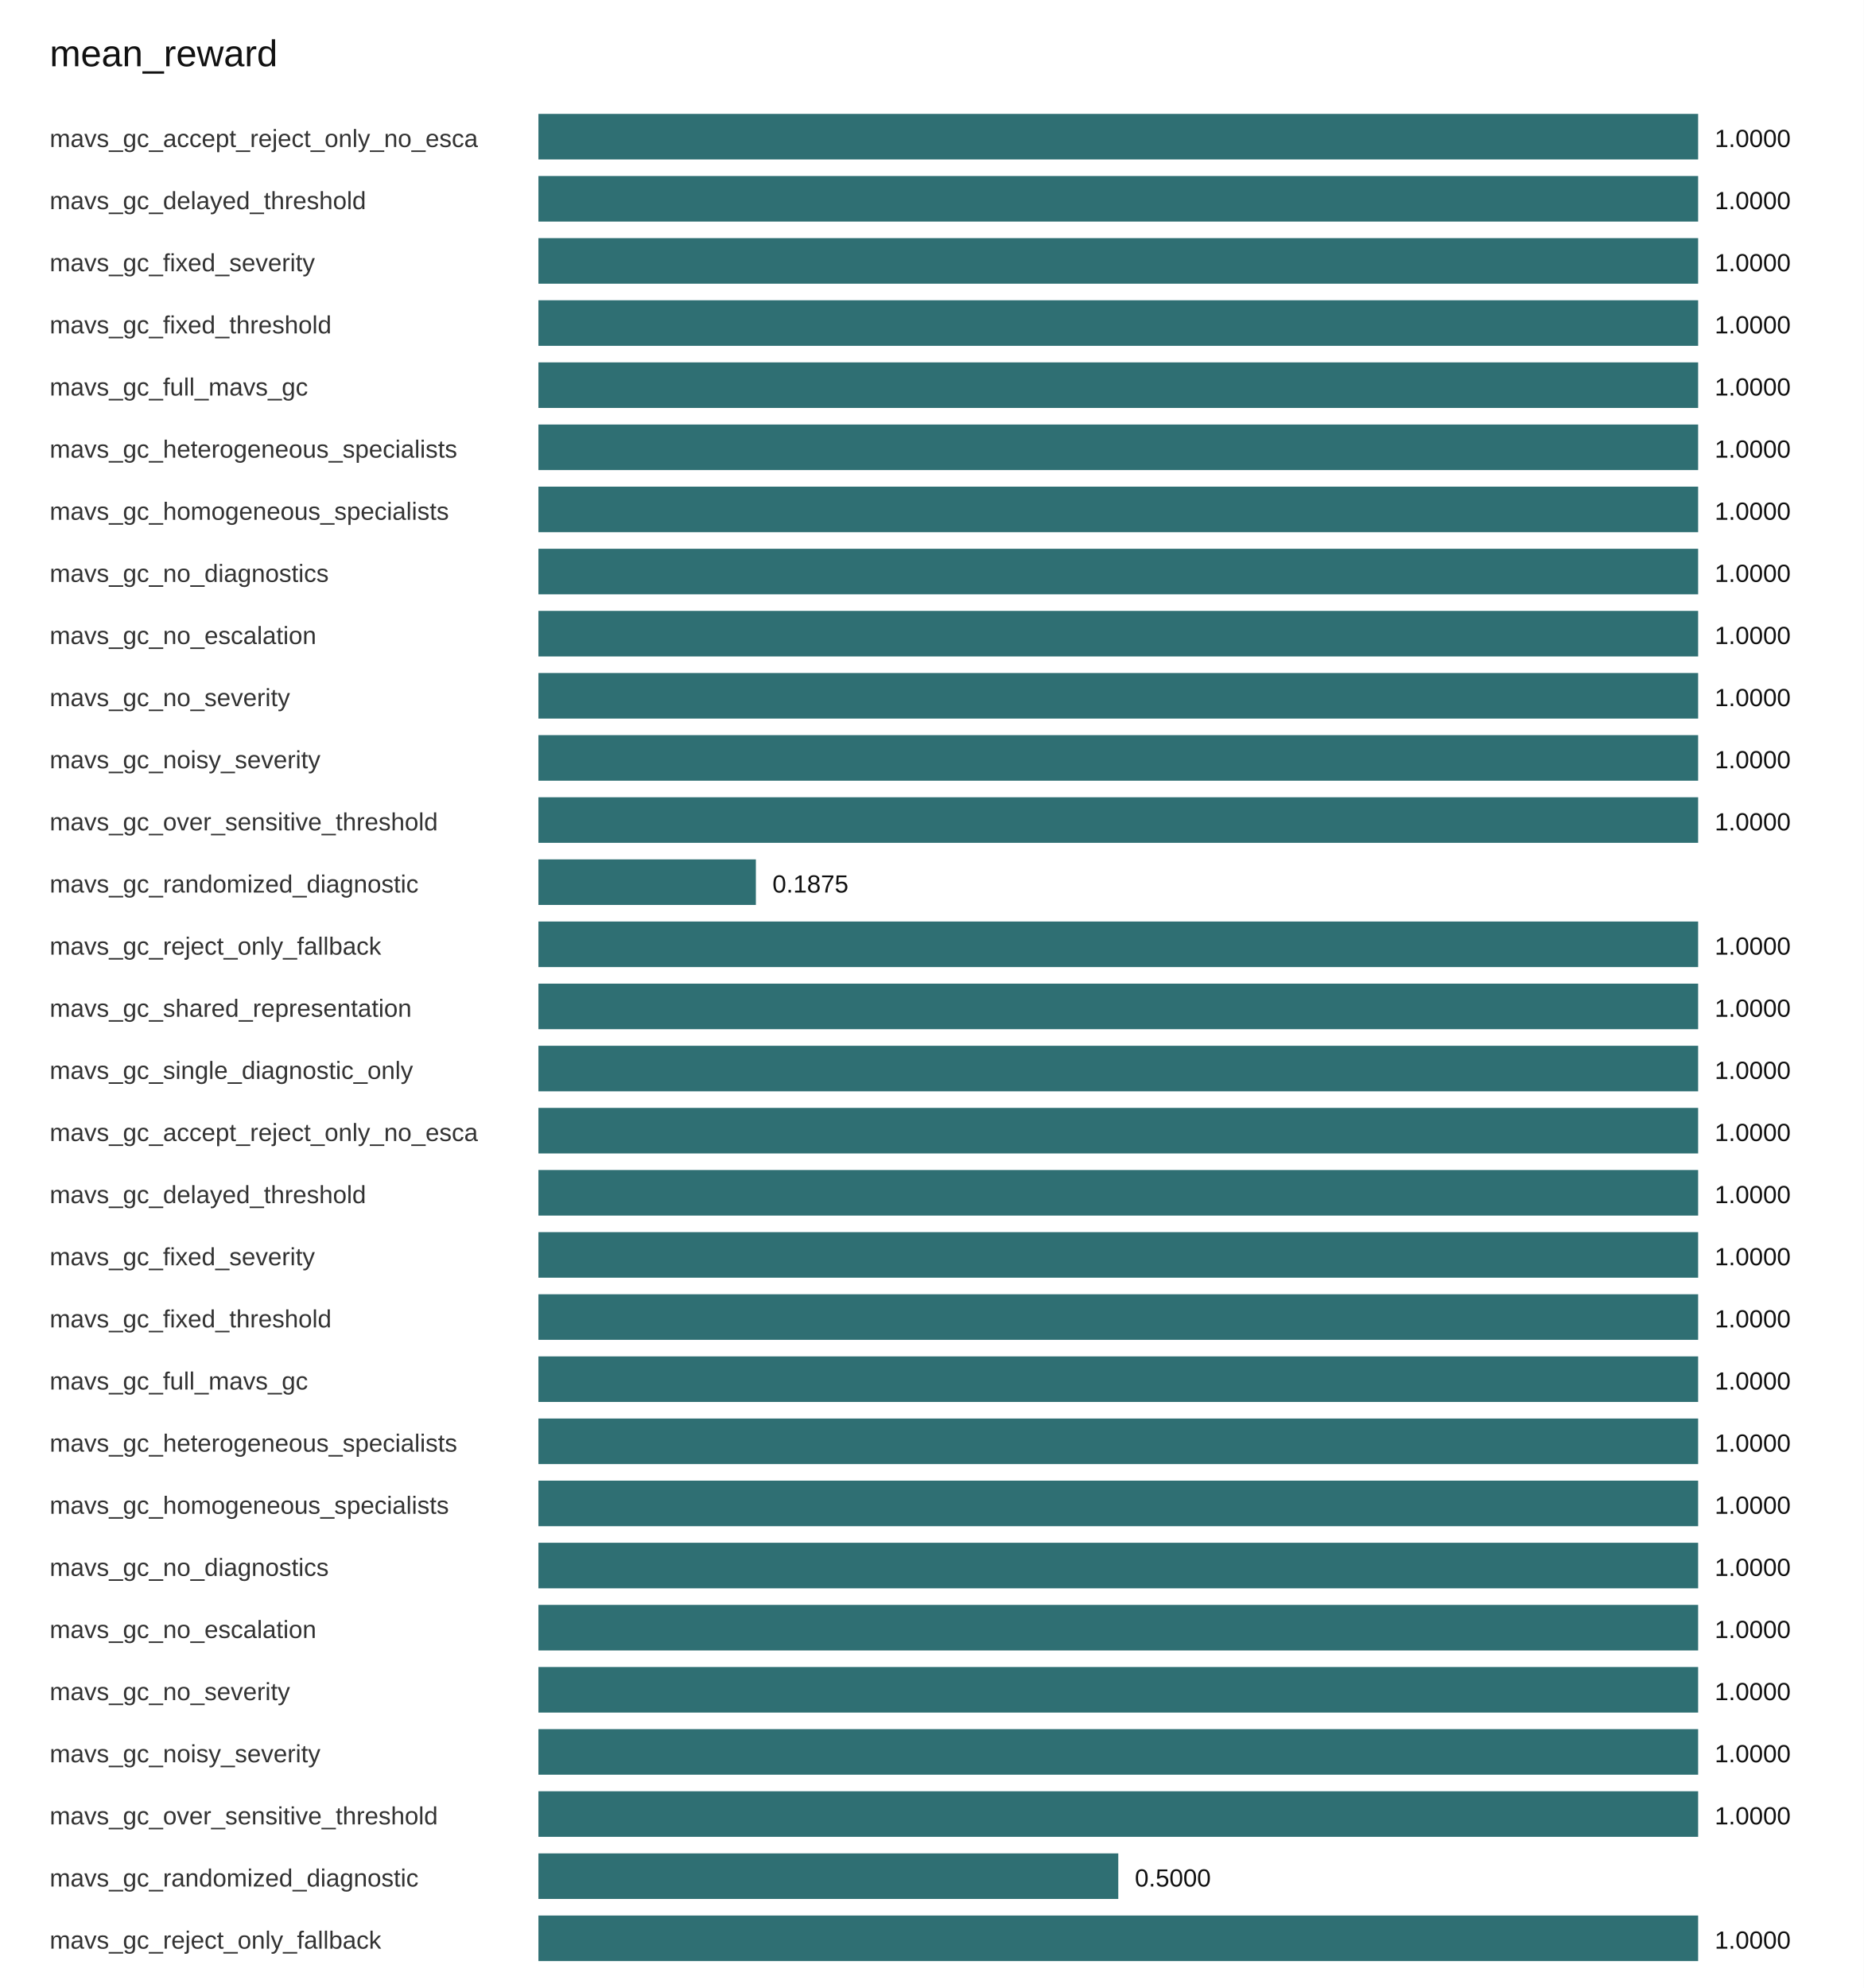
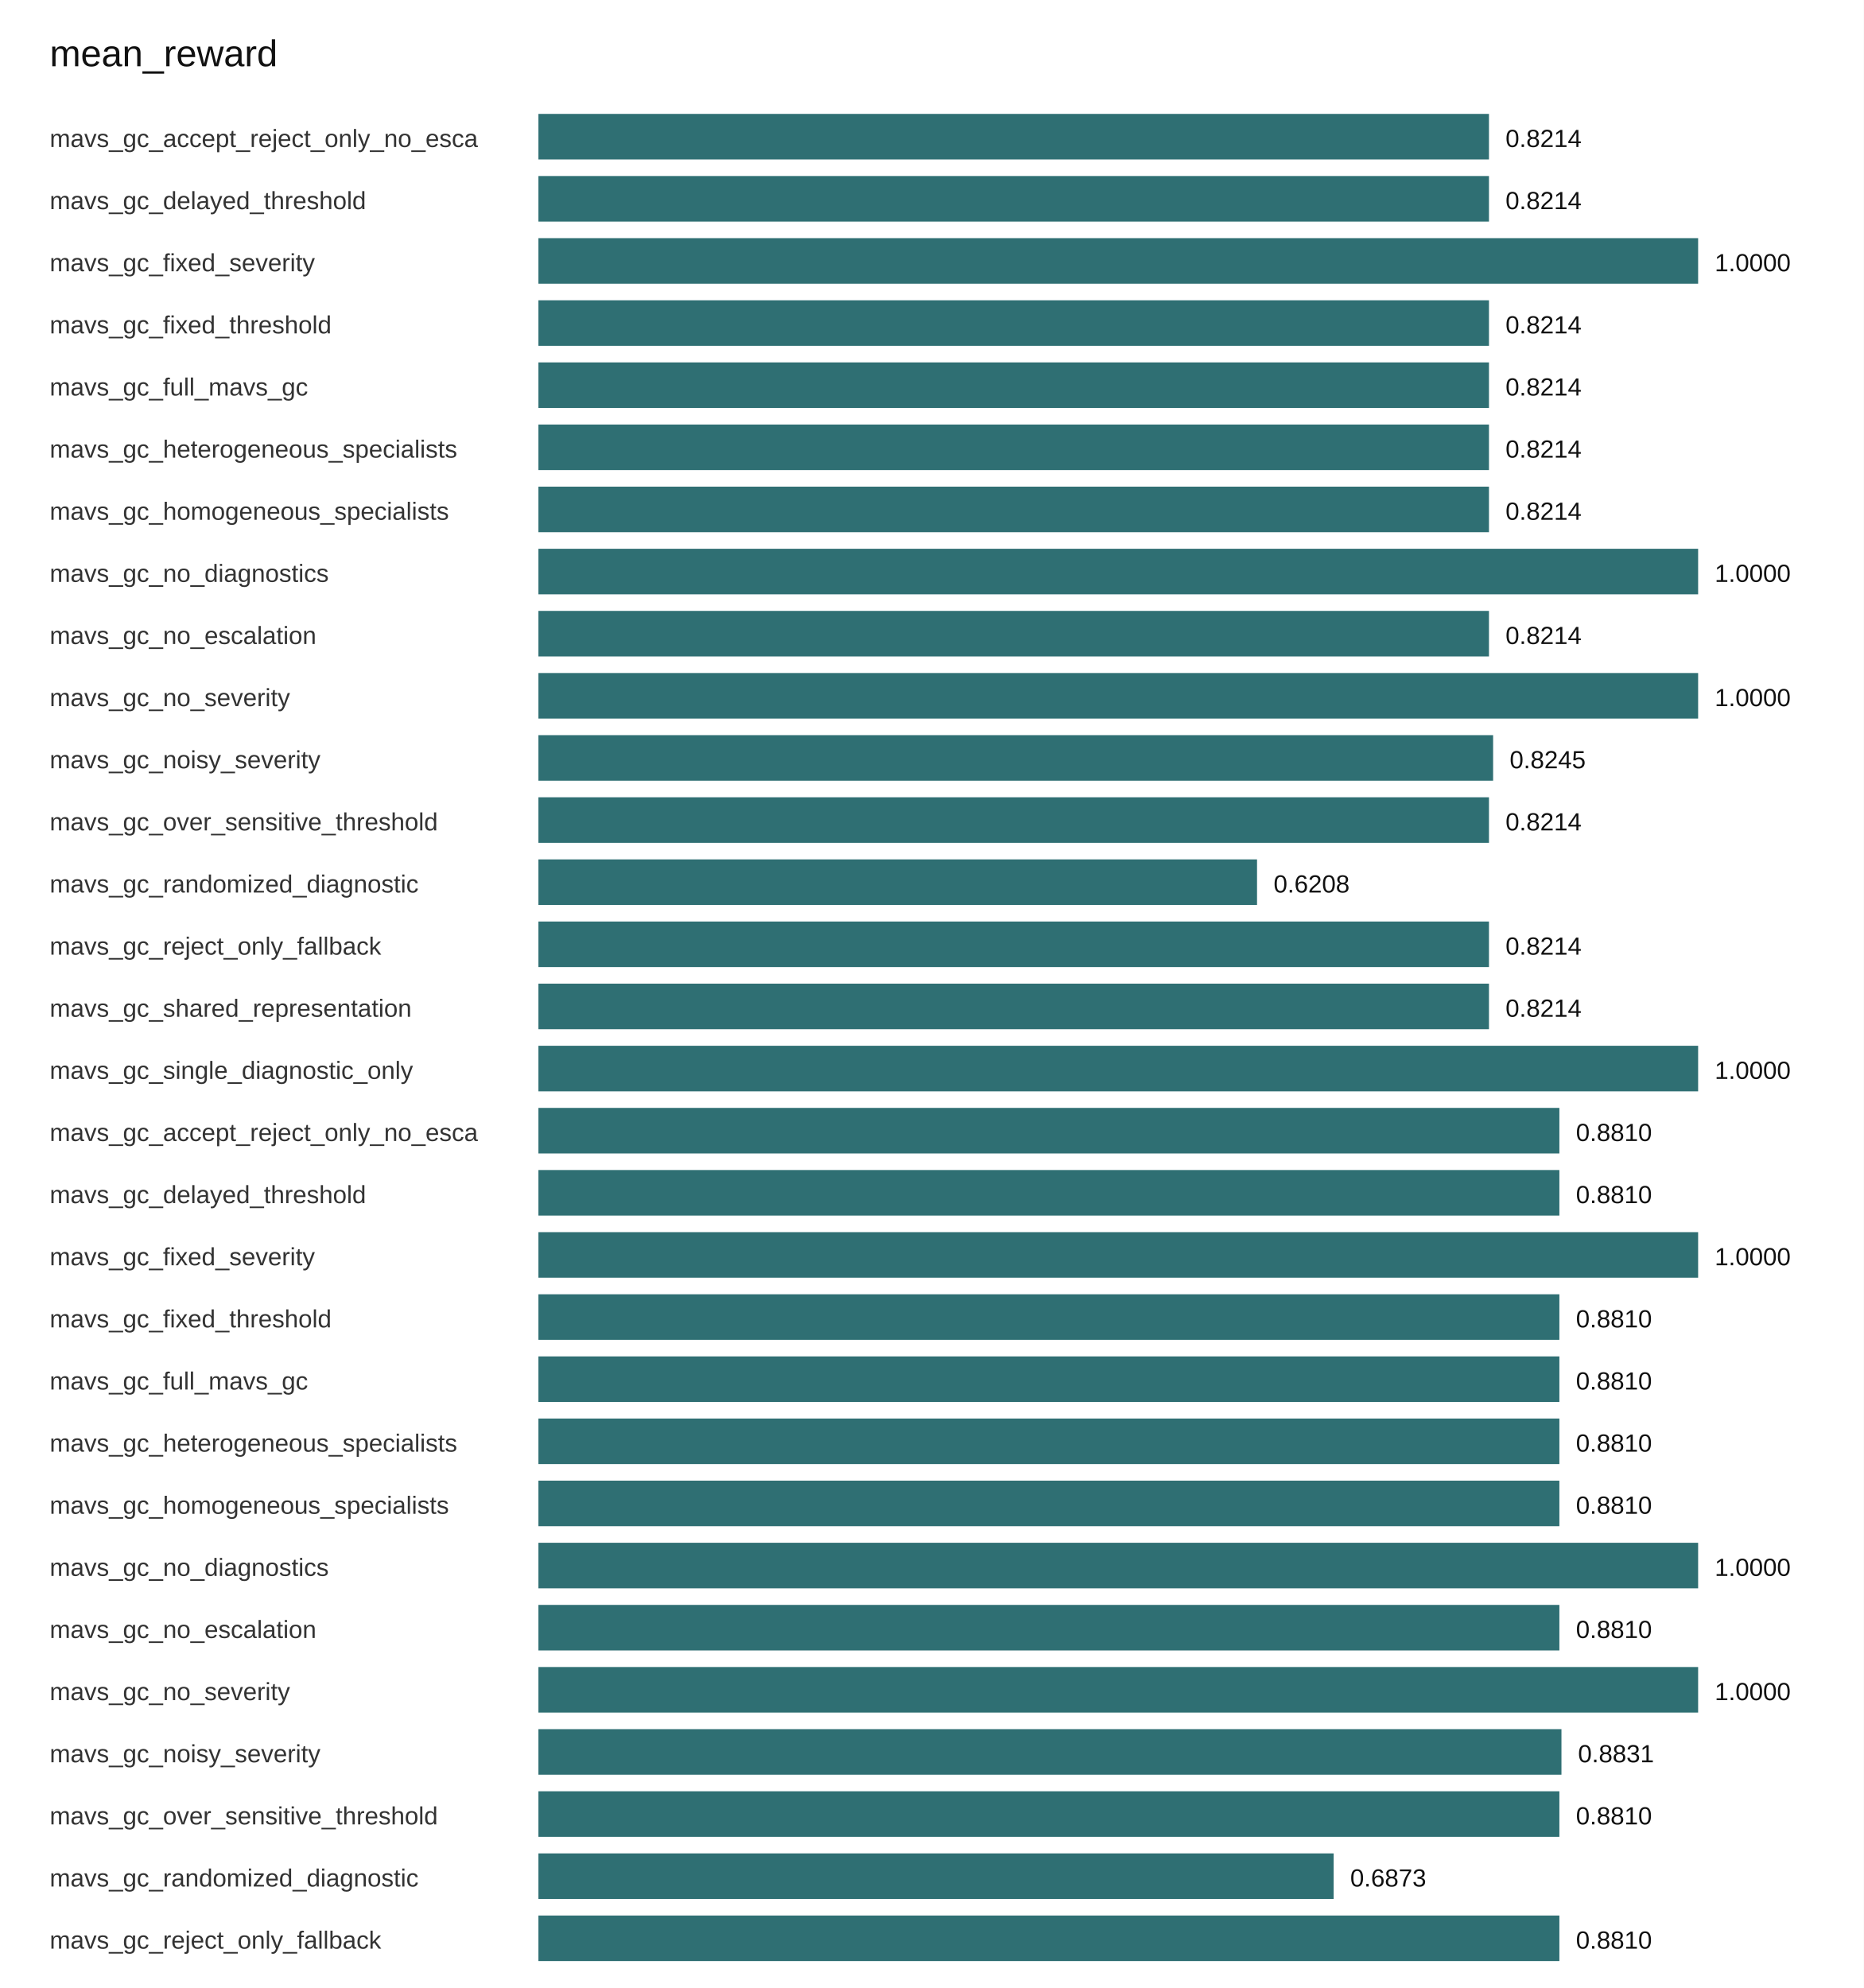
<svg xmlns="http://www.w3.org/2000/svg" width="900" height="960" viewBox="0 0 900 960">
  <rect width="100%" height="100%" fill="#ffffff" />
  <text x="24" y="32" font-family="Arial" font-size="18" fill="#111111">mean_reward</text>
  <text x="24" y="71" font-family="Arial" font-size="12" fill="#333333">mavs_gc_accept_reject_only_no_esca</text>
-   <rect x="260" y="55" width="560" height="22" fill="#2f6f73" />
-   <text x="828" y="71" font-family="Arial" font-size="12" fill="#111111">1.0000</text>
+   <rect x="260" y="55" width="459" height="22" fill="#2f6f73" />
+   <text x="727" y="71" font-family="Arial" font-size="12" fill="#111111">0.8214</text>
  <text x="24" y="101" font-family="Arial" font-size="12" fill="#333333">mavs_gc_delayed_threshold</text>
-   <rect x="260" y="85" width="560" height="22" fill="#2f6f73" />
-   <text x="828" y="101" font-family="Arial" font-size="12" fill="#111111">1.0000</text>
+   <rect x="260" y="85" width="459" height="22" fill="#2f6f73" />
+   <text x="727" y="101" font-family="Arial" font-size="12" fill="#111111">0.8214</text>
  <text x="24" y="131" font-family="Arial" font-size="12" fill="#333333">mavs_gc_fixed_severity</text>
  <rect x="260" y="115" width="560" height="22" fill="#2f6f73" />
  <text x="828" y="131" font-family="Arial" font-size="12" fill="#111111">1.0000</text>
  <text x="24" y="161" font-family="Arial" font-size="12" fill="#333333">mavs_gc_fixed_threshold</text>
-   <rect x="260" y="145" width="560" height="22" fill="#2f6f73" />
-   <text x="828" y="161" font-family="Arial" font-size="12" fill="#111111">1.0000</text>
+   <rect x="260" y="145" width="459" height="22" fill="#2f6f73" />
+   <text x="727" y="161" font-family="Arial" font-size="12" fill="#111111">0.8214</text>
  <text x="24" y="191" font-family="Arial" font-size="12" fill="#333333">mavs_gc_full_mavs_gc</text>
-   <rect x="260" y="175" width="560" height="22" fill="#2f6f73" />
-   <text x="828" y="191" font-family="Arial" font-size="12" fill="#111111">1.0000</text>
+   <rect x="260" y="175" width="459" height="22" fill="#2f6f73" />
+   <text x="727" y="191" font-family="Arial" font-size="12" fill="#111111">0.8214</text>
  <text x="24" y="221" font-family="Arial" font-size="12" fill="#333333">mavs_gc_heterogeneous_specialists</text>
-   <rect x="260" y="205" width="560" height="22" fill="#2f6f73" />
-   <text x="828" y="221" font-family="Arial" font-size="12" fill="#111111">1.0000</text>
+   <rect x="260" y="205" width="459" height="22" fill="#2f6f73" />
+   <text x="727" y="221" font-family="Arial" font-size="12" fill="#111111">0.8214</text>
  <text x="24" y="251" font-family="Arial" font-size="12" fill="#333333">mavs_gc_homogeneous_specialists</text>
-   <rect x="260" y="235" width="560" height="22" fill="#2f6f73" />
-   <text x="828" y="251" font-family="Arial" font-size="12" fill="#111111">1.0000</text>
+   <rect x="260" y="235" width="459" height="22" fill="#2f6f73" />
+   <text x="727" y="251" font-family="Arial" font-size="12" fill="#111111">0.8214</text>
  <text x="24" y="281" font-family="Arial" font-size="12" fill="#333333">mavs_gc_no_diagnostics</text>
  <rect x="260" y="265" width="560" height="22" fill="#2f6f73" />
  <text x="828" y="281" font-family="Arial" font-size="12" fill="#111111">1.0000</text>
  <text x="24" y="311" font-family="Arial" font-size="12" fill="#333333">mavs_gc_no_escalation</text>
-   <rect x="260" y="295" width="560" height="22" fill="#2f6f73" />
-   <text x="828" y="311" font-family="Arial" font-size="12" fill="#111111">1.0000</text>
+   <rect x="260" y="295" width="459" height="22" fill="#2f6f73" />
+   <text x="727" y="311" font-family="Arial" font-size="12" fill="#111111">0.8214</text>
  <text x="24" y="341" font-family="Arial" font-size="12" fill="#333333">mavs_gc_no_severity</text>
  <rect x="260" y="325" width="560" height="22" fill="#2f6f73" />
  <text x="828" y="341" font-family="Arial" font-size="12" fill="#111111">1.0000</text>
  <text x="24" y="371" font-family="Arial" font-size="12" fill="#333333">mavs_gc_noisy_severity</text>
-   <rect x="260" y="355" width="560" height="22" fill="#2f6f73" />
-   <text x="828" y="371" font-family="Arial" font-size="12" fill="#111111">1.0000</text>
+   <rect x="260" y="355" width="461" height="22" fill="#2f6f73" />
+   <text x="729" y="371" font-family="Arial" font-size="12" fill="#111111">0.8245</text>
  <text x="24" y="401" font-family="Arial" font-size="12" fill="#333333">mavs_gc_over_sensitive_threshold</text>
-   <rect x="260" y="385" width="560" height="22" fill="#2f6f73" />
-   <text x="828" y="401" font-family="Arial" font-size="12" fill="#111111">1.0000</text>
+   <rect x="260" y="385" width="459" height="22" fill="#2f6f73" />
+   <text x="727" y="401" font-family="Arial" font-size="12" fill="#111111">0.8214</text>
  <text x="24" y="431" font-family="Arial" font-size="12" fill="#333333">mavs_gc_randomized_diagnostic</text>
-   <rect x="260" y="415" width="105" height="22" fill="#2f6f73" />
-   <text x="373" y="431" font-family="Arial" font-size="12" fill="#111111">0.1875</text>
+   <rect x="260" y="415" width="347" height="22" fill="#2f6f73" />
+   <text x="615" y="431" font-family="Arial" font-size="12" fill="#111111">0.6208</text>
  <text x="24" y="461" font-family="Arial" font-size="12" fill="#333333">mavs_gc_reject_only_fallback</text>
-   <rect x="260" y="445" width="560" height="22" fill="#2f6f73" />
-   <text x="828" y="461" font-family="Arial" font-size="12" fill="#111111">1.0000</text>
+   <rect x="260" y="445" width="459" height="22" fill="#2f6f73" />
+   <text x="727" y="461" font-family="Arial" font-size="12" fill="#111111">0.8214</text>
  <text x="24" y="491" font-family="Arial" font-size="12" fill="#333333">mavs_gc_shared_representation</text>
-   <rect x="260" y="475" width="560" height="22" fill="#2f6f73" />
-   <text x="828" y="491" font-family="Arial" font-size="12" fill="#111111">1.0000</text>
+   <rect x="260" y="475" width="459" height="22" fill="#2f6f73" />
+   <text x="727" y="491" font-family="Arial" font-size="12" fill="#111111">0.8214</text>
  <text x="24" y="521" font-family="Arial" font-size="12" fill="#333333">mavs_gc_single_diagnostic_only</text>
  <rect x="260" y="505" width="560" height="22" fill="#2f6f73" />
  <text x="828" y="521" font-family="Arial" font-size="12" fill="#111111">1.0000</text>
  <text x="24" y="551" font-family="Arial" font-size="12" fill="#333333">mavs_gc_accept_reject_only_no_esca</text>
-   <rect x="260" y="535" width="560" height="22" fill="#2f6f73" />
-   <text x="828" y="551" font-family="Arial" font-size="12" fill="#111111">1.0000</text>
+   <rect x="260" y="535" width="493" height="22" fill="#2f6f73" />
+   <text x="761" y="551" font-family="Arial" font-size="12" fill="#111111">0.8810</text>
  <text x="24" y="581" font-family="Arial" font-size="12" fill="#333333">mavs_gc_delayed_threshold</text>
-   <rect x="260" y="565" width="560" height="22" fill="#2f6f73" />
-   <text x="828" y="581" font-family="Arial" font-size="12" fill="#111111">1.0000</text>
+   <rect x="260" y="565" width="493" height="22" fill="#2f6f73" />
+   <text x="761" y="581" font-family="Arial" font-size="12" fill="#111111">0.8810</text>
  <text x="24" y="611" font-family="Arial" font-size="12" fill="#333333">mavs_gc_fixed_severity</text>
  <rect x="260" y="595" width="560" height="22" fill="#2f6f73" />
  <text x="828" y="611" font-family="Arial" font-size="12" fill="#111111">1.0000</text>
  <text x="24" y="641" font-family="Arial" font-size="12" fill="#333333">mavs_gc_fixed_threshold</text>
-   <rect x="260" y="625" width="560" height="22" fill="#2f6f73" />
-   <text x="828" y="641" font-family="Arial" font-size="12" fill="#111111">1.0000</text>
+   <rect x="260" y="625" width="493" height="22" fill="#2f6f73" />
+   <text x="761" y="641" font-family="Arial" font-size="12" fill="#111111">0.8810</text>
  <text x="24" y="671" font-family="Arial" font-size="12" fill="#333333">mavs_gc_full_mavs_gc</text>
-   <rect x="260" y="655" width="560" height="22" fill="#2f6f73" />
-   <text x="828" y="671" font-family="Arial" font-size="12" fill="#111111">1.0000</text>
+   <rect x="260" y="655" width="493" height="22" fill="#2f6f73" />
+   <text x="761" y="671" font-family="Arial" font-size="12" fill="#111111">0.8810</text>
  <text x="24" y="701" font-family="Arial" font-size="12" fill="#333333">mavs_gc_heterogeneous_specialists</text>
-   <rect x="260" y="685" width="560" height="22" fill="#2f6f73" />
-   <text x="828" y="701" font-family="Arial" font-size="12" fill="#111111">1.0000</text>
+   <rect x="260" y="685" width="493" height="22" fill="#2f6f73" />
+   <text x="761" y="701" font-family="Arial" font-size="12" fill="#111111">0.8810</text>
  <text x="24" y="731" font-family="Arial" font-size="12" fill="#333333">mavs_gc_homogeneous_specialists</text>
-   <rect x="260" y="715" width="560" height="22" fill="#2f6f73" />
-   <text x="828" y="731" font-family="Arial" font-size="12" fill="#111111">1.0000</text>
+   <rect x="260" y="715" width="493" height="22" fill="#2f6f73" />
+   <text x="761" y="731" font-family="Arial" font-size="12" fill="#111111">0.8810</text>
  <text x="24" y="761" font-family="Arial" font-size="12" fill="#333333">mavs_gc_no_diagnostics</text>
  <rect x="260" y="745" width="560" height="22" fill="#2f6f73" />
  <text x="828" y="761" font-family="Arial" font-size="12" fill="#111111">1.0000</text>
  <text x="24" y="791" font-family="Arial" font-size="12" fill="#333333">mavs_gc_no_escalation</text>
-   <rect x="260" y="775" width="560" height="22" fill="#2f6f73" />
-   <text x="828" y="791" font-family="Arial" font-size="12" fill="#111111">1.0000</text>
+   <rect x="260" y="775" width="493" height="22" fill="#2f6f73" />
+   <text x="761" y="791" font-family="Arial" font-size="12" fill="#111111">0.8810</text>
  <text x="24" y="821" font-family="Arial" font-size="12" fill="#333333">mavs_gc_no_severity</text>
  <rect x="260" y="805" width="560" height="22" fill="#2f6f73" />
  <text x="828" y="821" font-family="Arial" font-size="12" fill="#111111">1.0000</text>
  <text x="24" y="851" font-family="Arial" font-size="12" fill="#333333">mavs_gc_noisy_severity</text>
-   <rect x="260" y="835" width="560" height="22" fill="#2f6f73" />
-   <text x="828" y="851" font-family="Arial" font-size="12" fill="#111111">1.0000</text>
+   <rect x="260" y="835" width="494" height="22" fill="#2f6f73" />
+   <text x="762" y="851" font-family="Arial" font-size="12" fill="#111111">0.8831</text>
  <text x="24" y="881" font-family="Arial" font-size="12" fill="#333333">mavs_gc_over_sensitive_threshold</text>
-   <rect x="260" y="865" width="560" height="22" fill="#2f6f73" />
-   <text x="828" y="881" font-family="Arial" font-size="12" fill="#111111">1.0000</text>
+   <rect x="260" y="865" width="493" height="22" fill="#2f6f73" />
+   <text x="761" y="881" font-family="Arial" font-size="12" fill="#111111">0.8810</text>
  <text x="24" y="911" font-family="Arial" font-size="12" fill="#333333">mavs_gc_randomized_diagnostic</text>
-   <rect x="260" y="895" width="280" height="22" fill="#2f6f73" />
-   <text x="548" y="911" font-family="Arial" font-size="12" fill="#111111">0.5000</text>
+   <rect x="260" y="895" width="384" height="22" fill="#2f6f73" />
+   <text x="652" y="911" font-family="Arial" font-size="12" fill="#111111">0.6873</text>
  <text x="24" y="941" font-family="Arial" font-size="12" fill="#333333">mavs_gc_reject_only_fallback</text>
-   <rect x="260" y="925" width="560" height="22" fill="#2f6f73" />
-   <text x="828" y="941" font-family="Arial" font-size="12" fill="#111111">1.0000</text>
+   <rect x="260" y="925" width="493" height="22" fill="#2f6f73" />
+   <text x="761" y="941" font-family="Arial" font-size="12" fill="#111111">0.8810</text>
</svg>
